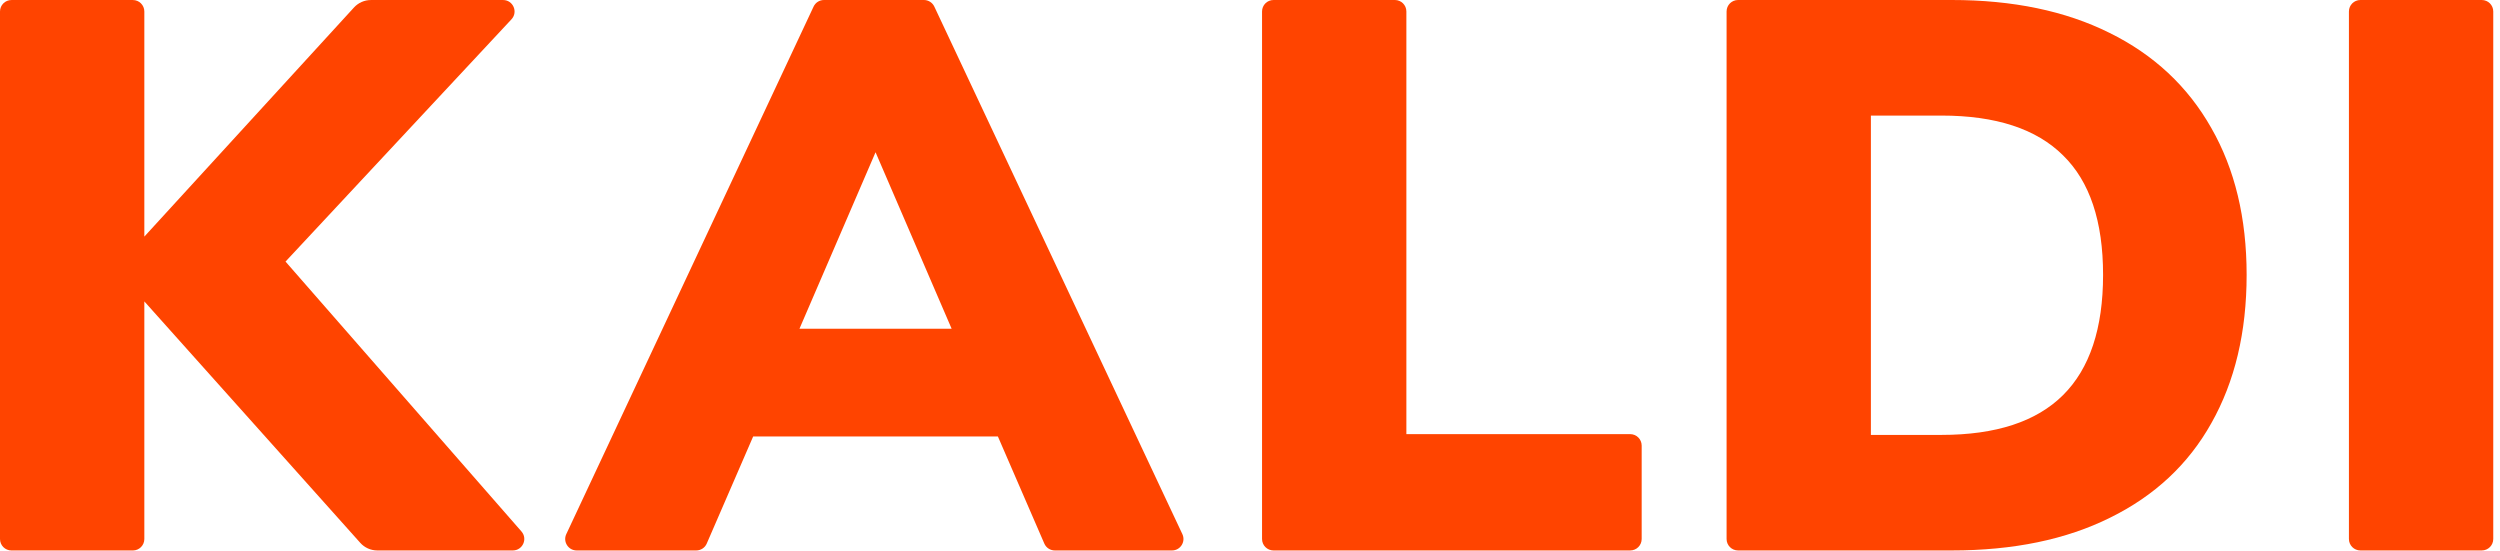
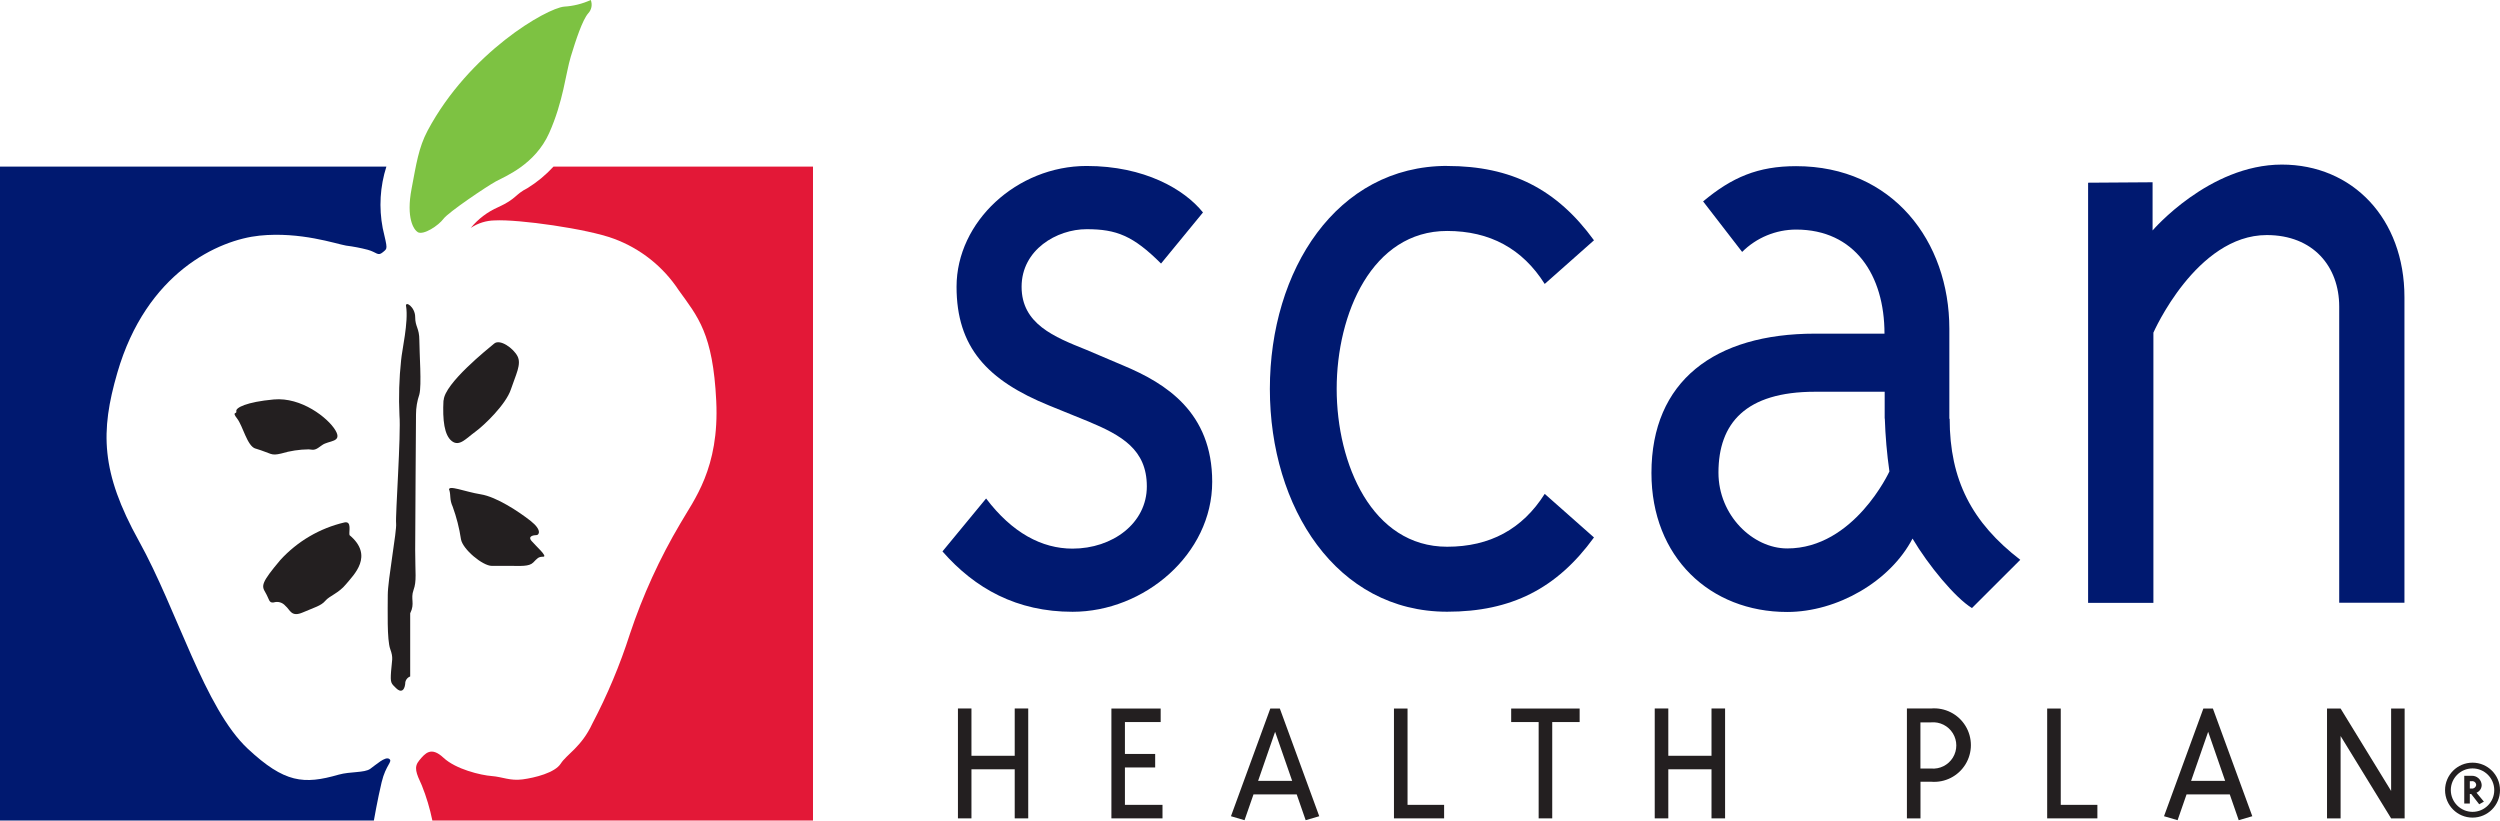
- <svg xmlns="http://www.w3.org/2000/svg" xmlns:xlink="http://www.w3.org/1999/xlink" viewBox="0 0 109 24">
-   <g transform="translate(-1470)">
-     <g style="mix-blend-mode:normal" transform="translate(1470)" fill="#f40">
-       <use xlink:href="#b" style="mix-blend-mode:normal" />
-       <use xlink:href="#c" style="mix-blend-mode:normal" />
-       <use xlink:href="#d" style="mix-blend-mode:normal" />
-       <use xlink:href="#e" style="mix-blend-mode:normal" />
-       <use xlink:href="#f" style="mix-blend-mode:normal" />
-     </g>
-   </g>
+ <svg xmlns="http://www.w3.org/2000/svg" id="Layer_1" data-name="Layer 1" viewBox="0 0 395.85 129.92">
  <defs>
-     <path id="b" d="M22.735 23.171c.283.323.053.829-.376.829h-5.907c-.285 0-.556-.121-.745-.333l-9.414-10.526v10.36c0 .276-.224.5-.5.5h-5.293c-.276 0-.5-.224-.5-.5v-23c0-.276.224-.5.5-.5h5.293c.276 0 .5.224.5.5v9.815l9.141-9.99c.19-.207.457-.325.738-.325h5.762c.437 0 .664.521.366.841l-9.851 10.563 10.287 11.767z" />
-     <path id="c" d="M45.991 24c-.199 0-.38-.118-.459-.301l-2.024-4.669h-10.67l-2.024 4.669c-.079.183-.259.301-.459.301h-5.212c-.366 0-.608-.381-.453-.712l10.782-23c.082-.176.259-.288.453-.288h4.358c.194 0 .37.112.453.287l10.815 23c.156.332-.086.713-.452.713h-5.108zm-11.135-9.668h6.635l-3.317-7.694-3.317 7.694z" />
-     <path id="d" d="M55.525 24c-.276 0-.5-.224-.5-.5v-23c0-.276.224-.5.5-.5h5.293c.276 0 .5.224.5.5v18.428h9.759c.276 0 .5.224.5.5v4.072c0 .276-.224.5-.5.5h-15.552z" />
-     <path id="e" d="M75.279.5c0-.276.224-.5.5-.5h9.315c2.667 0 4.959.477 6.874 1.43 1.938.953 3.42 2.338 4.446 4.153 1.026 1.793 1.539 3.926 1.539 6.4 0 2.496-.513 4.652-1.539 6.468-1.003 1.793-2.474 3.166-4.412 4.119-1.915.953-4.218 1.43-6.908 1.43h-9.315c-.276 0-.5-.224-.5-.5v-23zm9.37 18.462c2.371 0 4.138-.579 5.301-1.736 1.163-1.157 1.744-2.905 1.744-5.242 0-2.338-.581-4.074-1.744-5.209-1.163-1.157-2.93-1.736-5.301-1.736h-3.078v13.923h3.078z" />
-     <path id="f" d="M102.913 24c-.276 0-.5-.224-.5-.5v-23c0-.276.224-.5.5-.5h5.293c.276 0 .5.224.5.5v23c0 .276-.224.5-.5.5h-5.293z" />
+     <style>.cls-1{fill:#001970;}.cls-2{fill:#e31837;}.cls-3{fill:#7dc242;}.cls-4{fill:#231f20;}</style>
  </defs>
+   <path class="cls-1" d="M263.85,711.54H204.61V608h61.18a19.78,19.78,0,0,0-.58,9.75c0.79,3.43.79,3.16,0,3.82s-0.92,0-2.37-.4a26.67,26.67,0,0,0-3.43-.66c-1.58-.27-7.24-2.24-13.7-1.58s-17.92,5.8-22.53,21.74c-2.68,9.25-2.64,15.68,3.43,26.62S237,693.8,243.87,700.2c5.8,5.4,8.83,5.67,14.36,4.08,1.85-.52,4.08-0.27,5-0.92s2.37-2,3-1.58-0.53.92-1.19,3.69-1.23,6.07-1.23,6.07" transform="translate(-204.61 -581.62)" />
+   <path class="cls-2" d="M292.28,608h41.06V711.54H273.07a32.36,32.36,0,0,0-1.66-5.54c-0.92-2-1.32-2.9-.4-4s1.85-2.24,3.82-.4,5.93,2.77,7.64,2.9,2.9,0.79,4.87.53,5.14-1.05,6.06-2.5,3.29-2.64,5-6.33A88.79,88.79,0,0,0,304.35,682a90.34,90.34,0,0,1,8-17.52c2.11-3.69,6.19-8.69,5.67-19.37s-2.9-13.31-5.93-17.52a21,21,0,0,0-10.28-8.17c-4.22-1.58-15.14-3.1-18.84-2.9a7,7,0,0,0-3.82,1.19,11.72,11.72,0,0,1,4.35-3.29c2.9-1.32,2.63-2,4.61-3a19.51,19.51,0,0,0,4.14-3.42" transform="translate(-204.61 -581.62)" />
+   <path class="cls-3" d="M270.75,618.38c0.92,0.53,3.29-1.05,4.08-2.11s6.85-5.14,8.3-5.93,6.19-2.64,8.43-7.64,2.63-9.49,3.43-12.12,1.84-5.8,2.76-6.85a2,2,0,0,0,.4-2.11,11.87,11.87,0,0,1-4.22,1.05c-2.77.26-15,7.25-21.61,19.63-1.44,2.71-1.8,5.32-2.54,9.2-0.89,4.65.34,6.52,1,6.88" transform="translate(-204.61 -581.62)" />
+   <path class="cls-1" d="M370.78,645.85c-9.86-4-14.71-9.26-14.71-18.83,0-10.3,9.56-19.12,20.6-19.12,9.13,0,15.47,3.68,18.42,7.36l-6.64,8.09c-4.42-4.41-7.07-5.44-11.78-5.44s-10.3,3.24-10.3,9.12,5.15,7.94,10.3,10l5.88,2.5c6.64,2.79,14,7.35,14,18.38,0,11.47-10.77,20.58-22.11,20.58-8.83,0-15.44-3.67-20.6-9.56l6.91-8.38c4.12,5.44,8.83,7.94,13.68,7.94,6.32,0,11.77-4,11.77-9.85s-4-8.09-9.27-10.29Z" transform="translate(-204.61 -581.62)" />
+   <path class="cls-1" d="M433.75,607.9c10.16,0,17.37,3.68,23.25,11.77l-7.8,6.91q-5.29-8.38-15.45-8.39c-11.9,0-17.49,13.1-17.49,25s5.59,25,17.49,25q10.16,0,15.45-8.37l7.8,6.9c-5.88,8.1-13.1,11.76-23.25,11.76-17.49,0-28.07-16.46-28.07-35.28s10.58-35.31,28.07-35.31" transform="translate(-204.61 -581.62)" />
+   <path class="cls-1" d="M513.32,647.91c0,9.72,3.53,16.46,11.18,22.35l-7.65,7.64c-2.64-1.61-6.91-6.77-9.41-11-3.53,6.77-11.91,11.62-19.85,11.62-12.21,0-21.49-8.68-21.49-22,0-14.57,10-22.07,25.9-22.07h11c0-9.28-4.71-16.48-14-16.48a12.14,12.14,0,0,0-8.54,3.54l-6.18-8c4.57-3.82,8.69-5.58,14.72-5.58,15.3,0,24.27,11.92,24.27,25.75v14.27Zm-10.29,0v-4.26H492c-11,0-15.29,5-15.29,12.81,0,6.76,5.44,12,10.89,12,10.59,0,16.18-12.19,16.18-12.19a77.31,77.31,0,0,1-.73-8.4" transform="translate(-204.61 -581.62)" />
+   <path class="cls-1" d="M535.24,638.55c0-9.71,0-28,0-28l10.21-.07,0,7.63s8.92-10.42,20.46-10.43c11.19,0,19.42,8.54,19.42,21v48.38H575V630.16c0-6.33-4.11-11.32-11.47-11.32-11.18,0-17.95,15.45-17.95,15.45v42.79H535.24V638.55Z" transform="translate(-204.61 -581.62)" />
+   <polygon class="cls-4" points="153.82 121.81 153.82 129.58 151.68 129.58 151.68 112.18 153.82 112.18 153.82 119.67 160.67 119.67 160.67 112.18 162.81 112.18 162.81 129.58 160.67 129.58 160.67 121.81 153.82 121.81" />
+   <polygon class="cls-4" points="178.12 127.44 184.07 127.44 184.07 129.58 175.98 129.58 175.98 112.19 183.78 112.19 183.78 114.33 178.12 114.33 178.12 119.38 182.91 119.38 182.91 121.52 178.12 121.52 178.12 127.44" />
+   <path class="cls-4" d="M401.67,711.49l-2.15-.63,6.23-17.05h1.51l6.24,17.05-2.15.63-1.42-4.09h-6.84Zm4.84-14-2.69,7.77h5.39Z" transform="translate(-204.61 -581.62)" />
+   <polygon class="cls-4" points="222.87 127.44 228.66 127.44 228.66 129.58 220.72 129.58 220.72 112.19 222.87 112.19 222.87 127.44" />
+   <polygon class="cls-4" points="245.78 129.58 243.63 129.58 243.63 114.33 239.28 114.33 239.28 112.19 250.12 112.19 250.12 114.33 245.78 114.33 245.78 129.58" />
+   <polygon class="cls-4" points="264.16 121.81 264.16 129.58 262.01 129.58 262.01 112.18 264.16 112.18 264.16 119.67 271 119.67 271 112.18 273.15 112.18 273.15 129.58 271 129.58 271 121.81 264.16 121.81" />
+   <path class="cls-4" d="M510.38,693.8a5.82,5.82,0,1,1,0,11.6h-1.68v5.8h-2.15V693.8h3.83ZM508.69,696v7.31h1.68a3.67,3.67,0,1,0,0-7.31h-1.68Z" transform="translate(-204.61 -581.62)" />
+   <polygon class="cls-4" points="326.3 127.44 332.1 127.44 332.1 129.58 324.15 129.58 324.15 112.19 326.3 112.19 326.3 127.44" />
+   <path class="cls-4" d="M549.41,711.49l-2.15-.63,6.23-17.05H555l6.24,17.05-2.15.63-1.42-4.09h-6.84Zm4.84-14-2.7,7.77h5.39Z" transform="translate(-204.61 -581.62)" />
+   <polygon class="cls-4" points="378.61 129.58 370.61 116.54 370.61 129.58 368.46 129.58 368.46 112.19 370.61 112.19 378.61 125.24 378.61 112.19 380.75 112.19 380.75 129.58 378.61 129.58" />
+   <path class="cls-4" d="M268.9,630.11c-0.14-.92,1.45.13,1.45,1.71s0.66,1.71.66,3.69,0.39,7.12,0,8.57a9.85,9.85,0,0,0-.53,3.16c0,1.19-.13,17.79-0.13,21.48s0.26,4.88-.26,6.32,0.26,2.11-.53,3.69v10a1.21,1.21,0,0,0-.79,1.19c-0.13,1.05-.66,1.44-1.45.66s-0.92-.79-0.79-2.63,0.4-2.11-.13-3.56-0.39-6.19-.39-8.56,1.45-10.14,1.32-11.33,0.79-14.1.53-17.13a56.64,56.64,0,0,1,.26-8.7c0.13-1.58,1.19-6.06.79-8.56" transform="translate(-204.61 -581.62)" />
+   <path class="cls-4" d="M274.83,645c-0.16,3.16.13,5.53,1.32,6.46s2.24-.4,3.69-1.45,4.87-4.35,5.66-6.72,1.71-4,1.05-5.27-2.77-2.77-3.69-2-7.9,6.33-8,9" transform="translate(-204.61 -581.62)" />
+   <path class="cls-4" d="M275.76,659.22c0.26,0.92,0,1.45.53,2.63A26.61,26.61,0,0,1,277.6,667c0.26,1.58,3.43,4.22,4.88,4.22h3c1.58,0,2.9.13,3.56-.53s0.79-.92,1.58-0.92-1.19-1.71-1.85-2.5,0.4-.92.79-0.92,0.92-.79-0.92-2.24-5.4-3.82-7.91-4.22-5.27-1.58-5-.66" transform="translate(-204.61 -581.62)" />
+   <path class="cls-4" d="M245.06,652.64c2.65,0.8,2.37,1.19,4.08.79a15.76,15.76,0,0,1,4.35-.66c0.92,0.13,1.05.13,2.11-.66s3.29-.4,2.11-2.37-5.4-5.27-9.75-4.87-6.06,1.32-5.93,1.85-0.79,0,.13,1.18,1.58,4.35,2.9,4.75" transform="translate(-204.61 -581.62)" />
+   <path class="cls-4" d="M259.95,666.34c-0.13-.53.4-2.24-0.79-2A19.89,19.89,0,0,0,249,670.29c-3.06,3.63-3,4.08-2.37,5.14s0.53,1.71,1.32,1.58a1.74,1.74,0,0,1,1.84.53c0.79,0.66.92,1.85,2.77,1.05s2.9-1.05,3.56-1.84,2.11-1.19,3.29-2.64,4.48-4.48.53-7.77" transform="translate(-204.61 -581.62)" />
+   <path class="cls-4" d="M600.46,706.73a4.35,4.35,0,1,1-4.35-4.35,4.35,4.35,0,0,1,4.35,4.35m-4.35,3.44a3.44,3.44,0,1,0-3.44-3.44,3.46,3.46,0,0,0,3.44,3.44m1.06-1.2-1.27-1.63h-0.22v1.51H594.8v-4.39h1.13a1.53,1.53,0,0,1,1.63,1.45,1.32,1.32,0,0,1-.82,1.23l1.17,1.41Zm-1.23-2.49a0.67,0.67,0,0,0,.75-0.57,0.62,0.62,0,0,0-.75-0.59h-0.26v1.16h0.26Z" transform="translate(-204.61 -581.62)" />
</svg>
